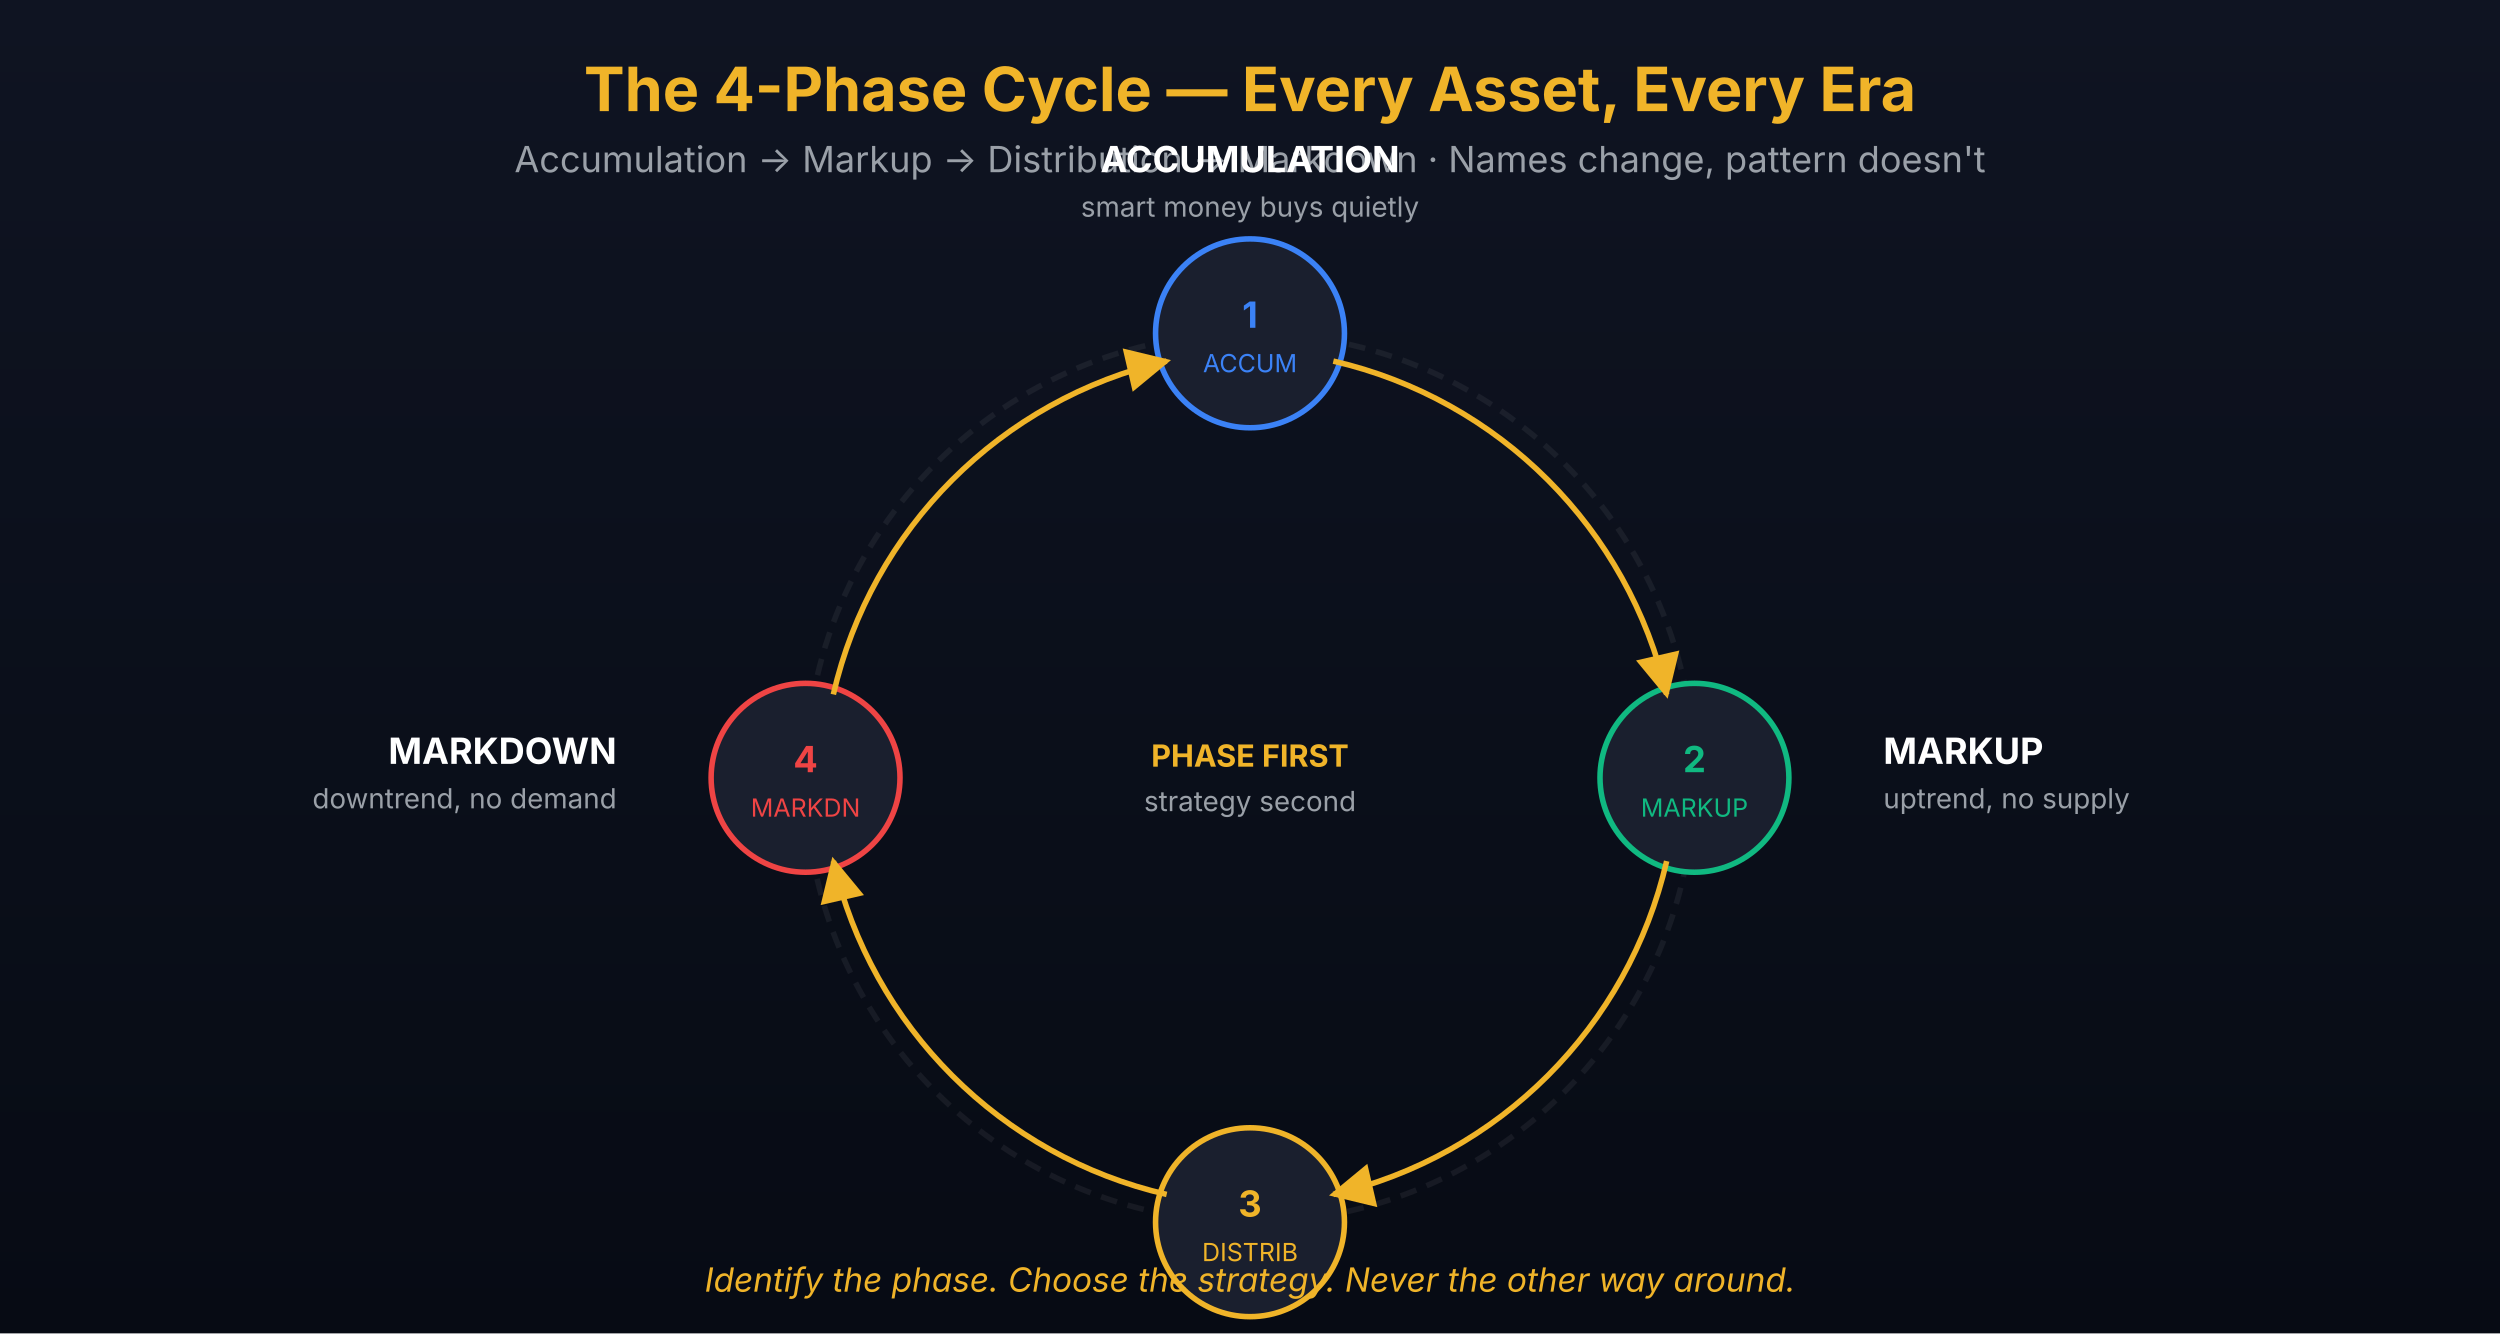
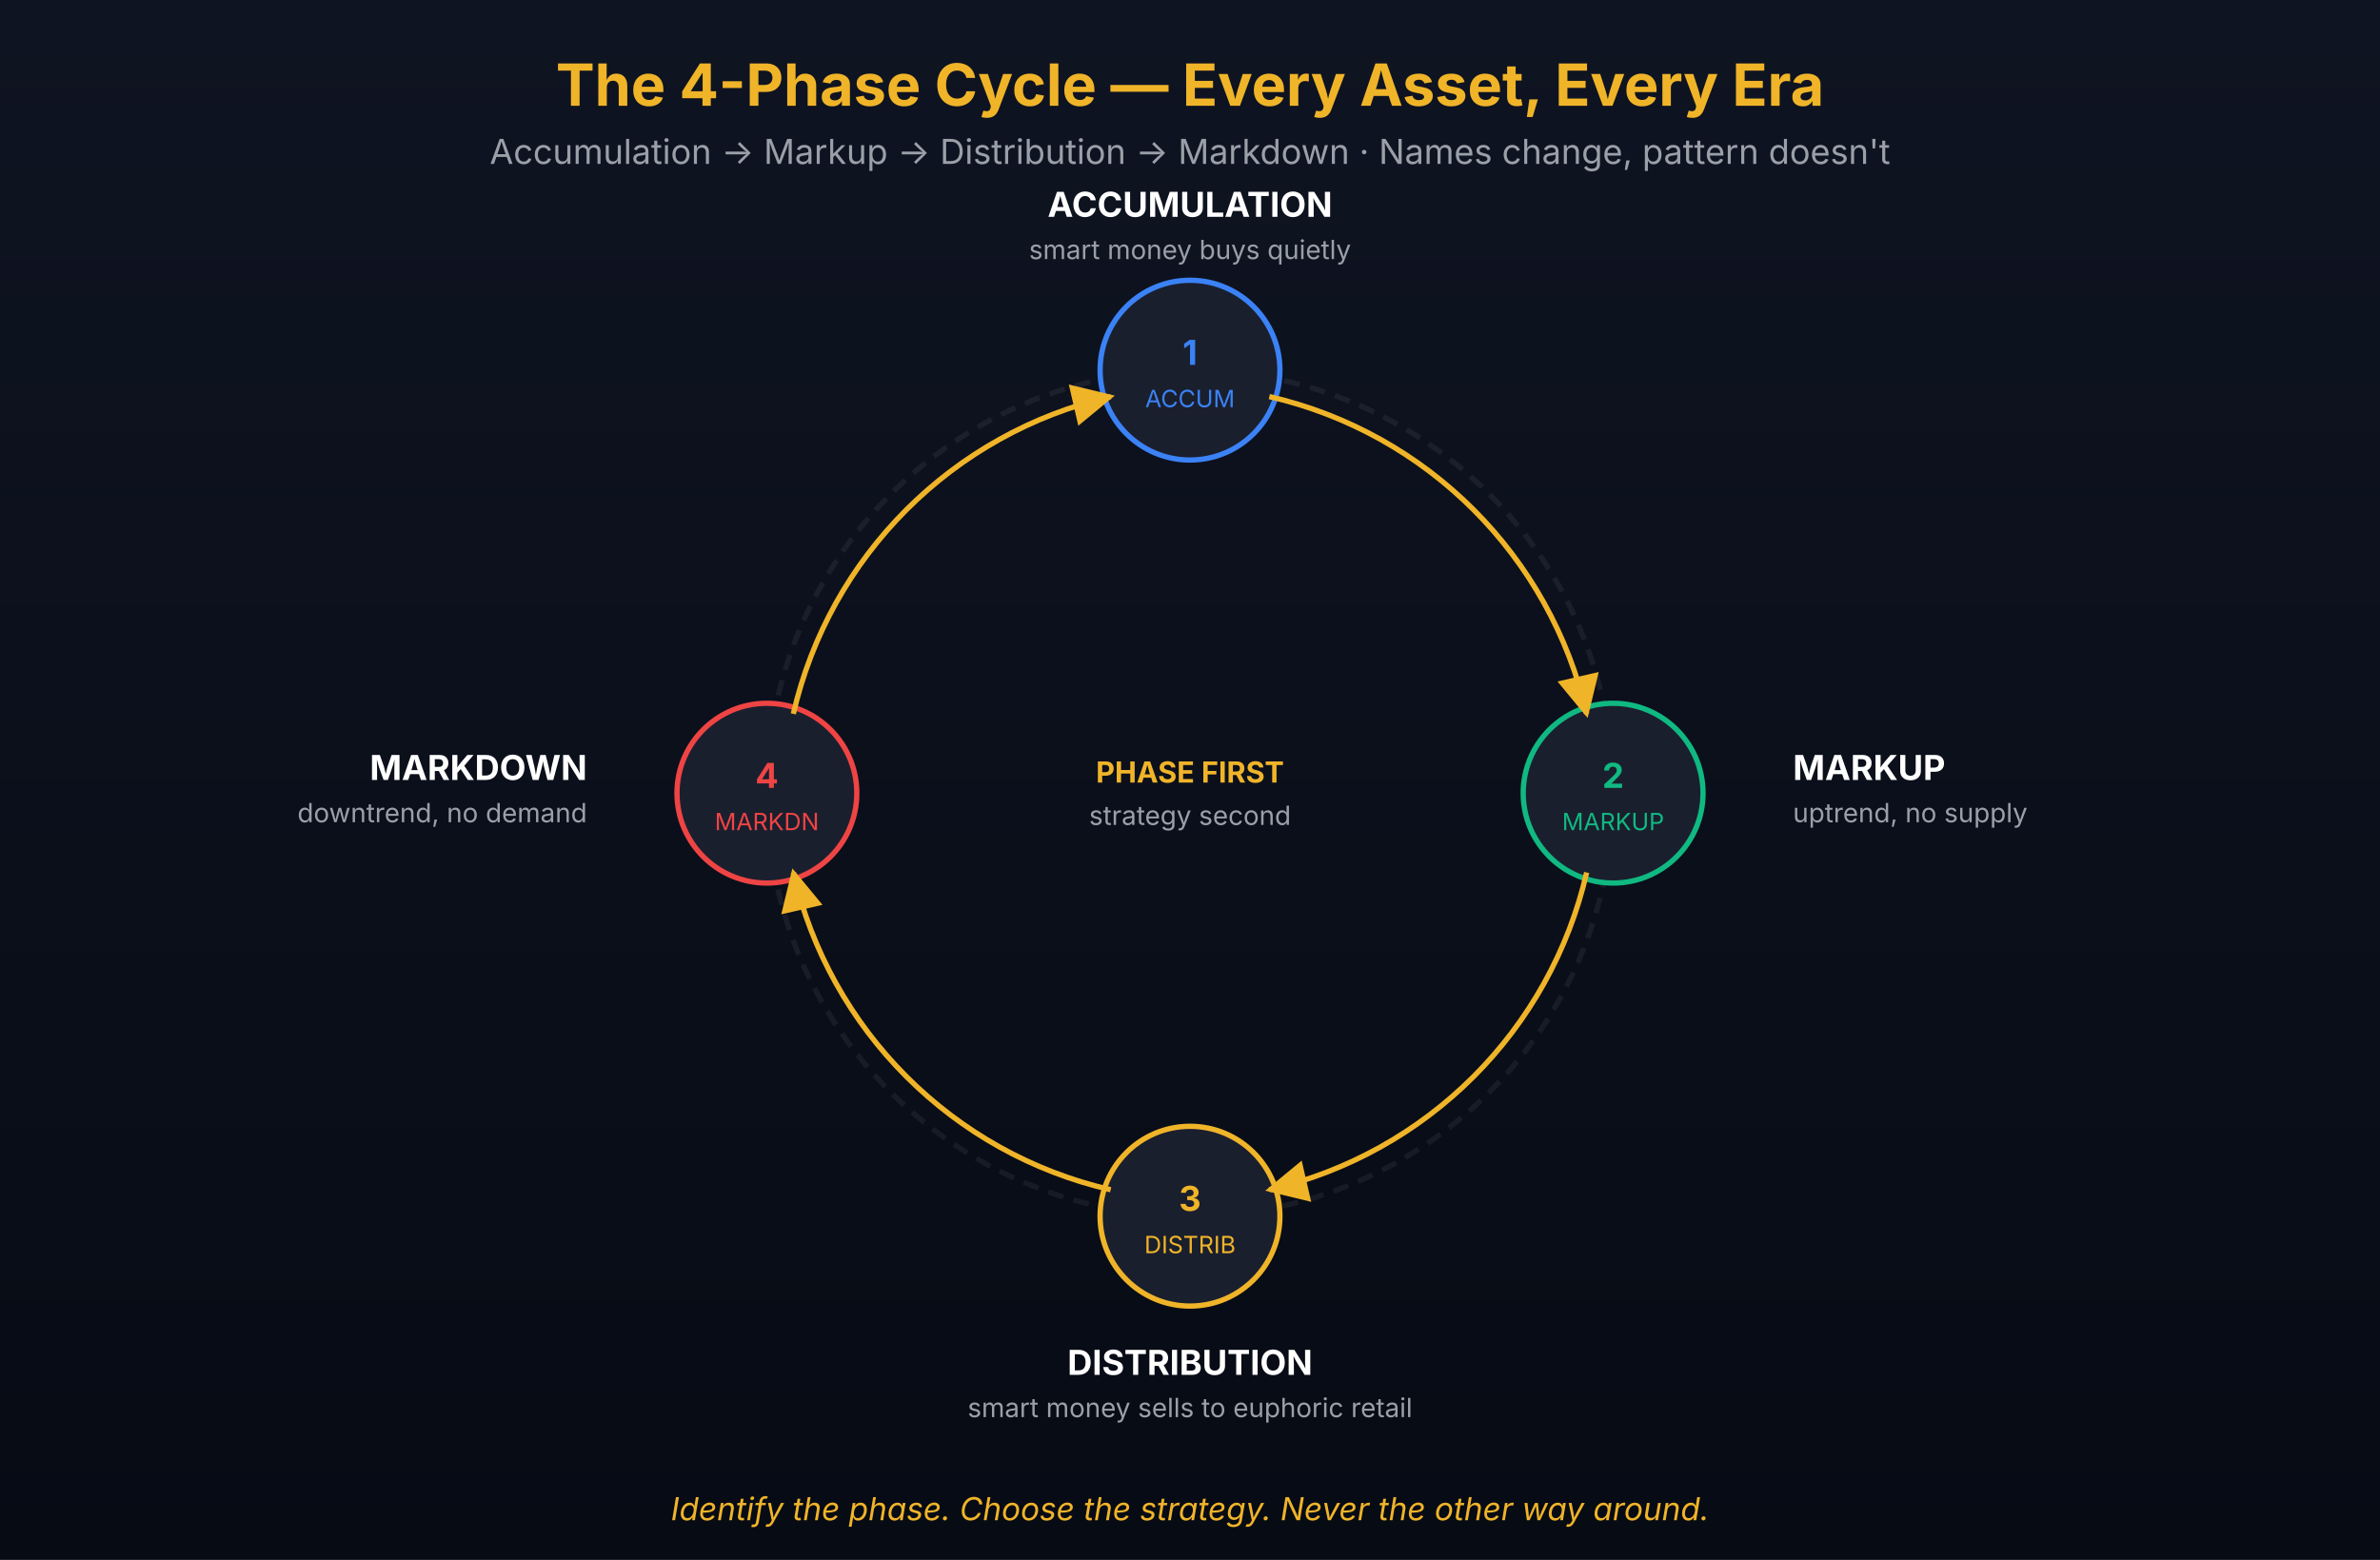
- <svg xmlns="http://www.w3.org/2000/svg" viewBox="0 0 900 480" font-family="Inter, system-ui, sans-serif">
+ <svg xmlns="http://www.w3.org/2000/svg" viewBox="0 0 900 590" font-family="Inter, system-ui, sans-serif">
  <defs>
    <linearGradient id="bg4" x1="0" x2="0" y1="0" y2="1">
      <stop offset="0%" stop-color="#0F1422" />
      <stop offset="100%" stop-color="#070B14" />
    </linearGradient>
  </defs>
-   <rect width="900" height="480" fill="url(#bg4)" />
+   <rect width="900" height="590" fill="url(#bg4)" />
  <text x="450" y="40" fill="#F0B429" font-size="22" font-weight="700" text-anchor="middle">The 4-Phase Cycle — Every Asset, Every Era</text>
  <text x="450" y="62" fill="#9AA0A8" font-size="13" text-anchor="middle">Accumulation → Markup → Distribution → Markdown · Names change, pattern doesn't</text>
-   <g transform="translate(450, 280)">
+   <g transform="translate(450, 300)">
    <circle r="160" fill="none" stroke="rgba(255,255,255,.06)" stroke-width="2" stroke-dasharray="6,4" />
    <g transform="translate(0, -160)">
      <circle r="34" fill="#1A1F2E" stroke="#3B82F6" stroke-width="2" />
      <text y="-2" fill="#3B82F6" font-size="13" font-weight="700" text-anchor="middle">1</text>
      <text y="14" fill="#3B82F6" font-size="9" text-anchor="middle">ACCUM</text>
      <text y="-58" fill="#fff" font-size="13" font-weight="700" text-anchor="middle">ACCUMULATION</text>
      <text y="-42" fill="#9AA0A8" font-size="10" text-anchor="middle">smart money buys quietly</text>
    </g>
    <g transform="translate(160, 0)">
      <circle r="34" fill="#1A1F2E" stroke="#10B981" stroke-width="2" />
      <text y="-2" fill="#10B981" font-size="13" font-weight="700" text-anchor="middle">2</text>
      <text y="14" fill="#10B981" font-size="9" text-anchor="middle">MARKUP</text>
      <text x="68" y="-5" fill="#fff" font-size="13" font-weight="700">MARKUP</text>
      <text x="68" y="11" fill="#9AA0A8" font-size="10">uptrend, no supply</text>
    </g>
    <g transform="translate(0, 160)">
      <circle r="34" fill="#1A1F2E" stroke="#F0B429" stroke-width="2" />
      <text y="-2" fill="#F0B429" font-size="13" font-weight="700" text-anchor="middle">3</text>
      <text y="14" fill="#F0B429" font-size="9" text-anchor="middle">DISTRIB</text>
      <text y="60" fill="#fff" font-size="13" font-weight="700" text-anchor="middle">DISTRIBUTION</text>
      <text y="76" fill="#9AA0A8" font-size="10" text-anchor="middle">smart money sells to euphoric retail</text>
    </g>
    <g transform="translate(-160, 0)">
      <circle r="34" fill="#1A1F2E" stroke="#EF4444" stroke-width="2" />
      <text y="-2" fill="#EF4444" font-size="13" font-weight="700" text-anchor="middle">4</text>
      <text y="14" fill="#EF4444" font-size="9" text-anchor="middle">MARKDN</text>
      <text x="-68" y="-5" fill="#fff" font-size="13" font-weight="700" text-anchor="end">MARKDOWN</text>
      <text x="-68" y="11" fill="#9AA0A8" font-size="10" text-anchor="end">downtrend, no demand</text>
    </g>
    <g fill="none" stroke="#F0B429" stroke-width="2">
      <path d="M 30 -150 A 160 160 0 0 1 150 -30" marker-end="url(#a1)" />
      <path d="M 150 30 A 160 160 0 0 1 30 150" marker-end="url(#a1)" />
      <path d="M -30 150 A 160 160 0 0 1 -150 30" marker-end="url(#a1)" />
      <path d="M -150 -30 A 160 160 0 0 1 -30 -150" marker-end="url(#a1)" />
    </g>
    <defs>
      <marker id="a1" viewBox="0 0 10 10" refX="9" refY="5" markerWidth="8" markerHeight="8" orient="auto">
        <path d="M0,0 L10,5 L0,10 z" fill="#F0B429" />
      </marker>
    </defs>
    <text y="-4" fill="#F0B429" font-size="11" font-weight="700" text-anchor="middle">PHASE FIRST</text>
    <text y="12" fill="#9AA0A8" font-size="10" text-anchor="middle">strategy second</text>
  </g>
-   <text x="450" y="465" fill="#F0B429" font-size="12" font-style="italic" text-anchor="middle">Identify the phase. Choose the strategy. Never the other way around.</text>
+   <text x="450" y="575" fill="#F0B429" font-size="12" font-style="italic" text-anchor="middle">Identify the phase. Choose the strategy. Never the other way around.</text>
</svg>
